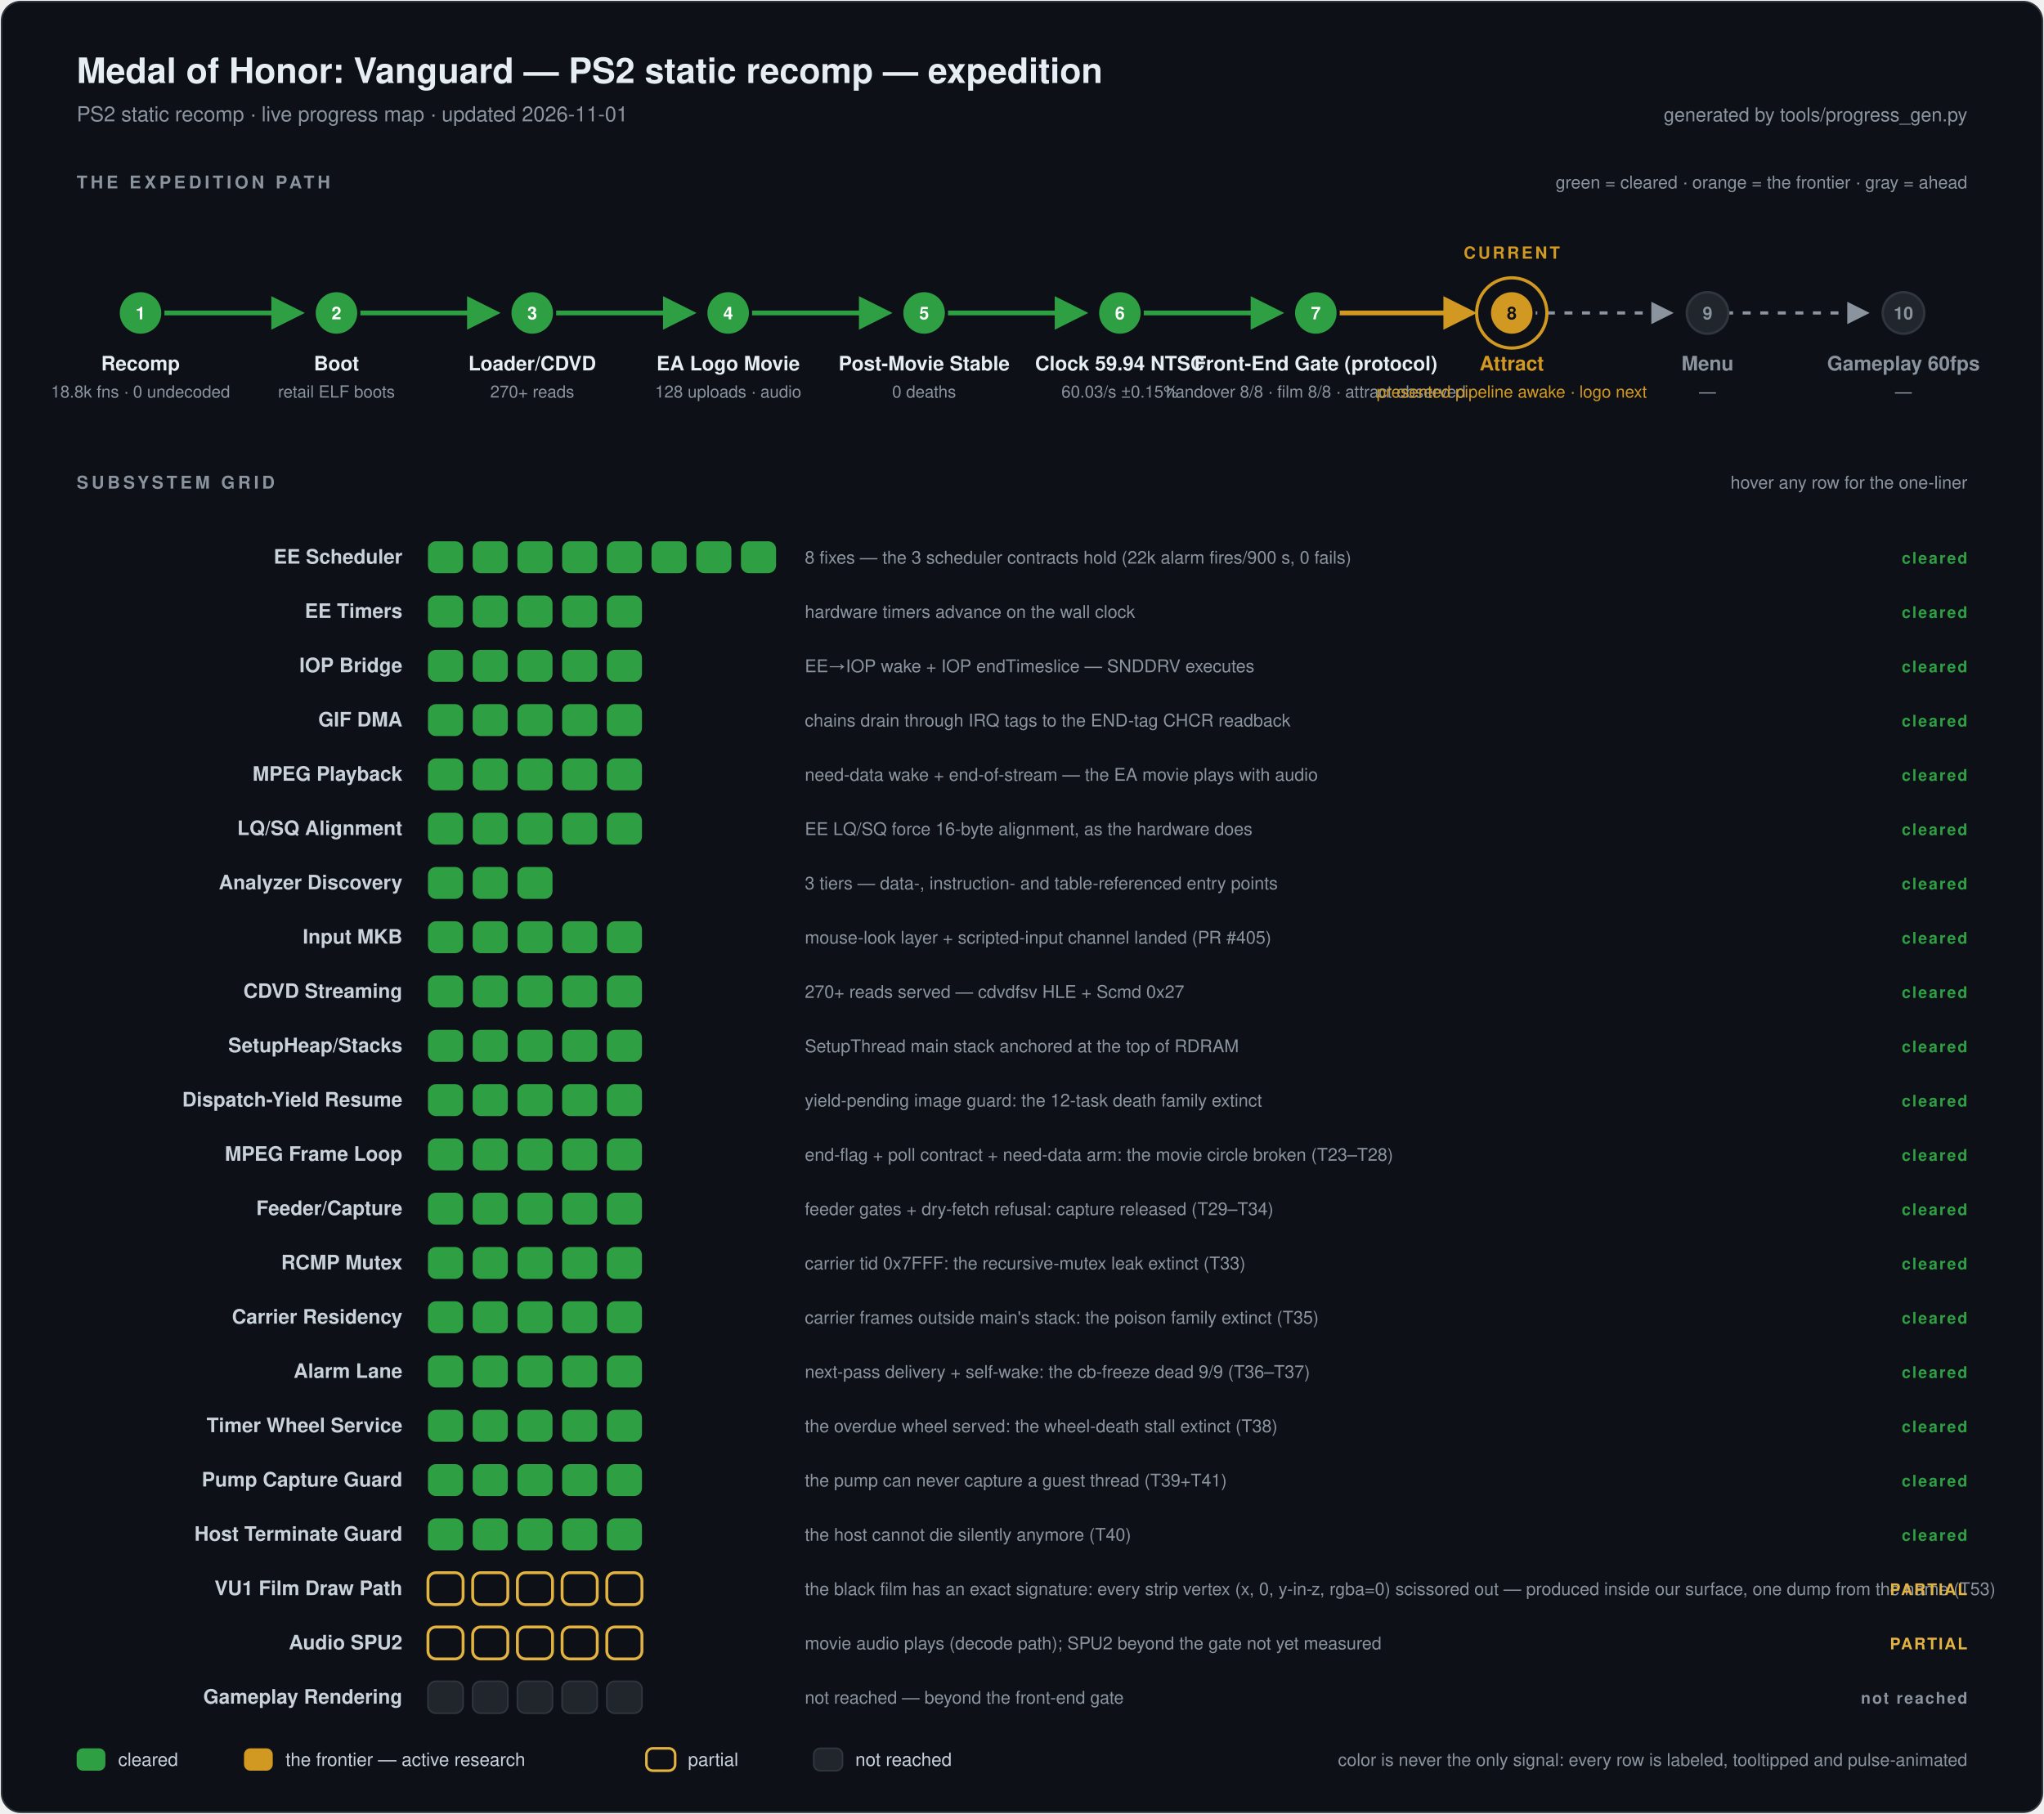
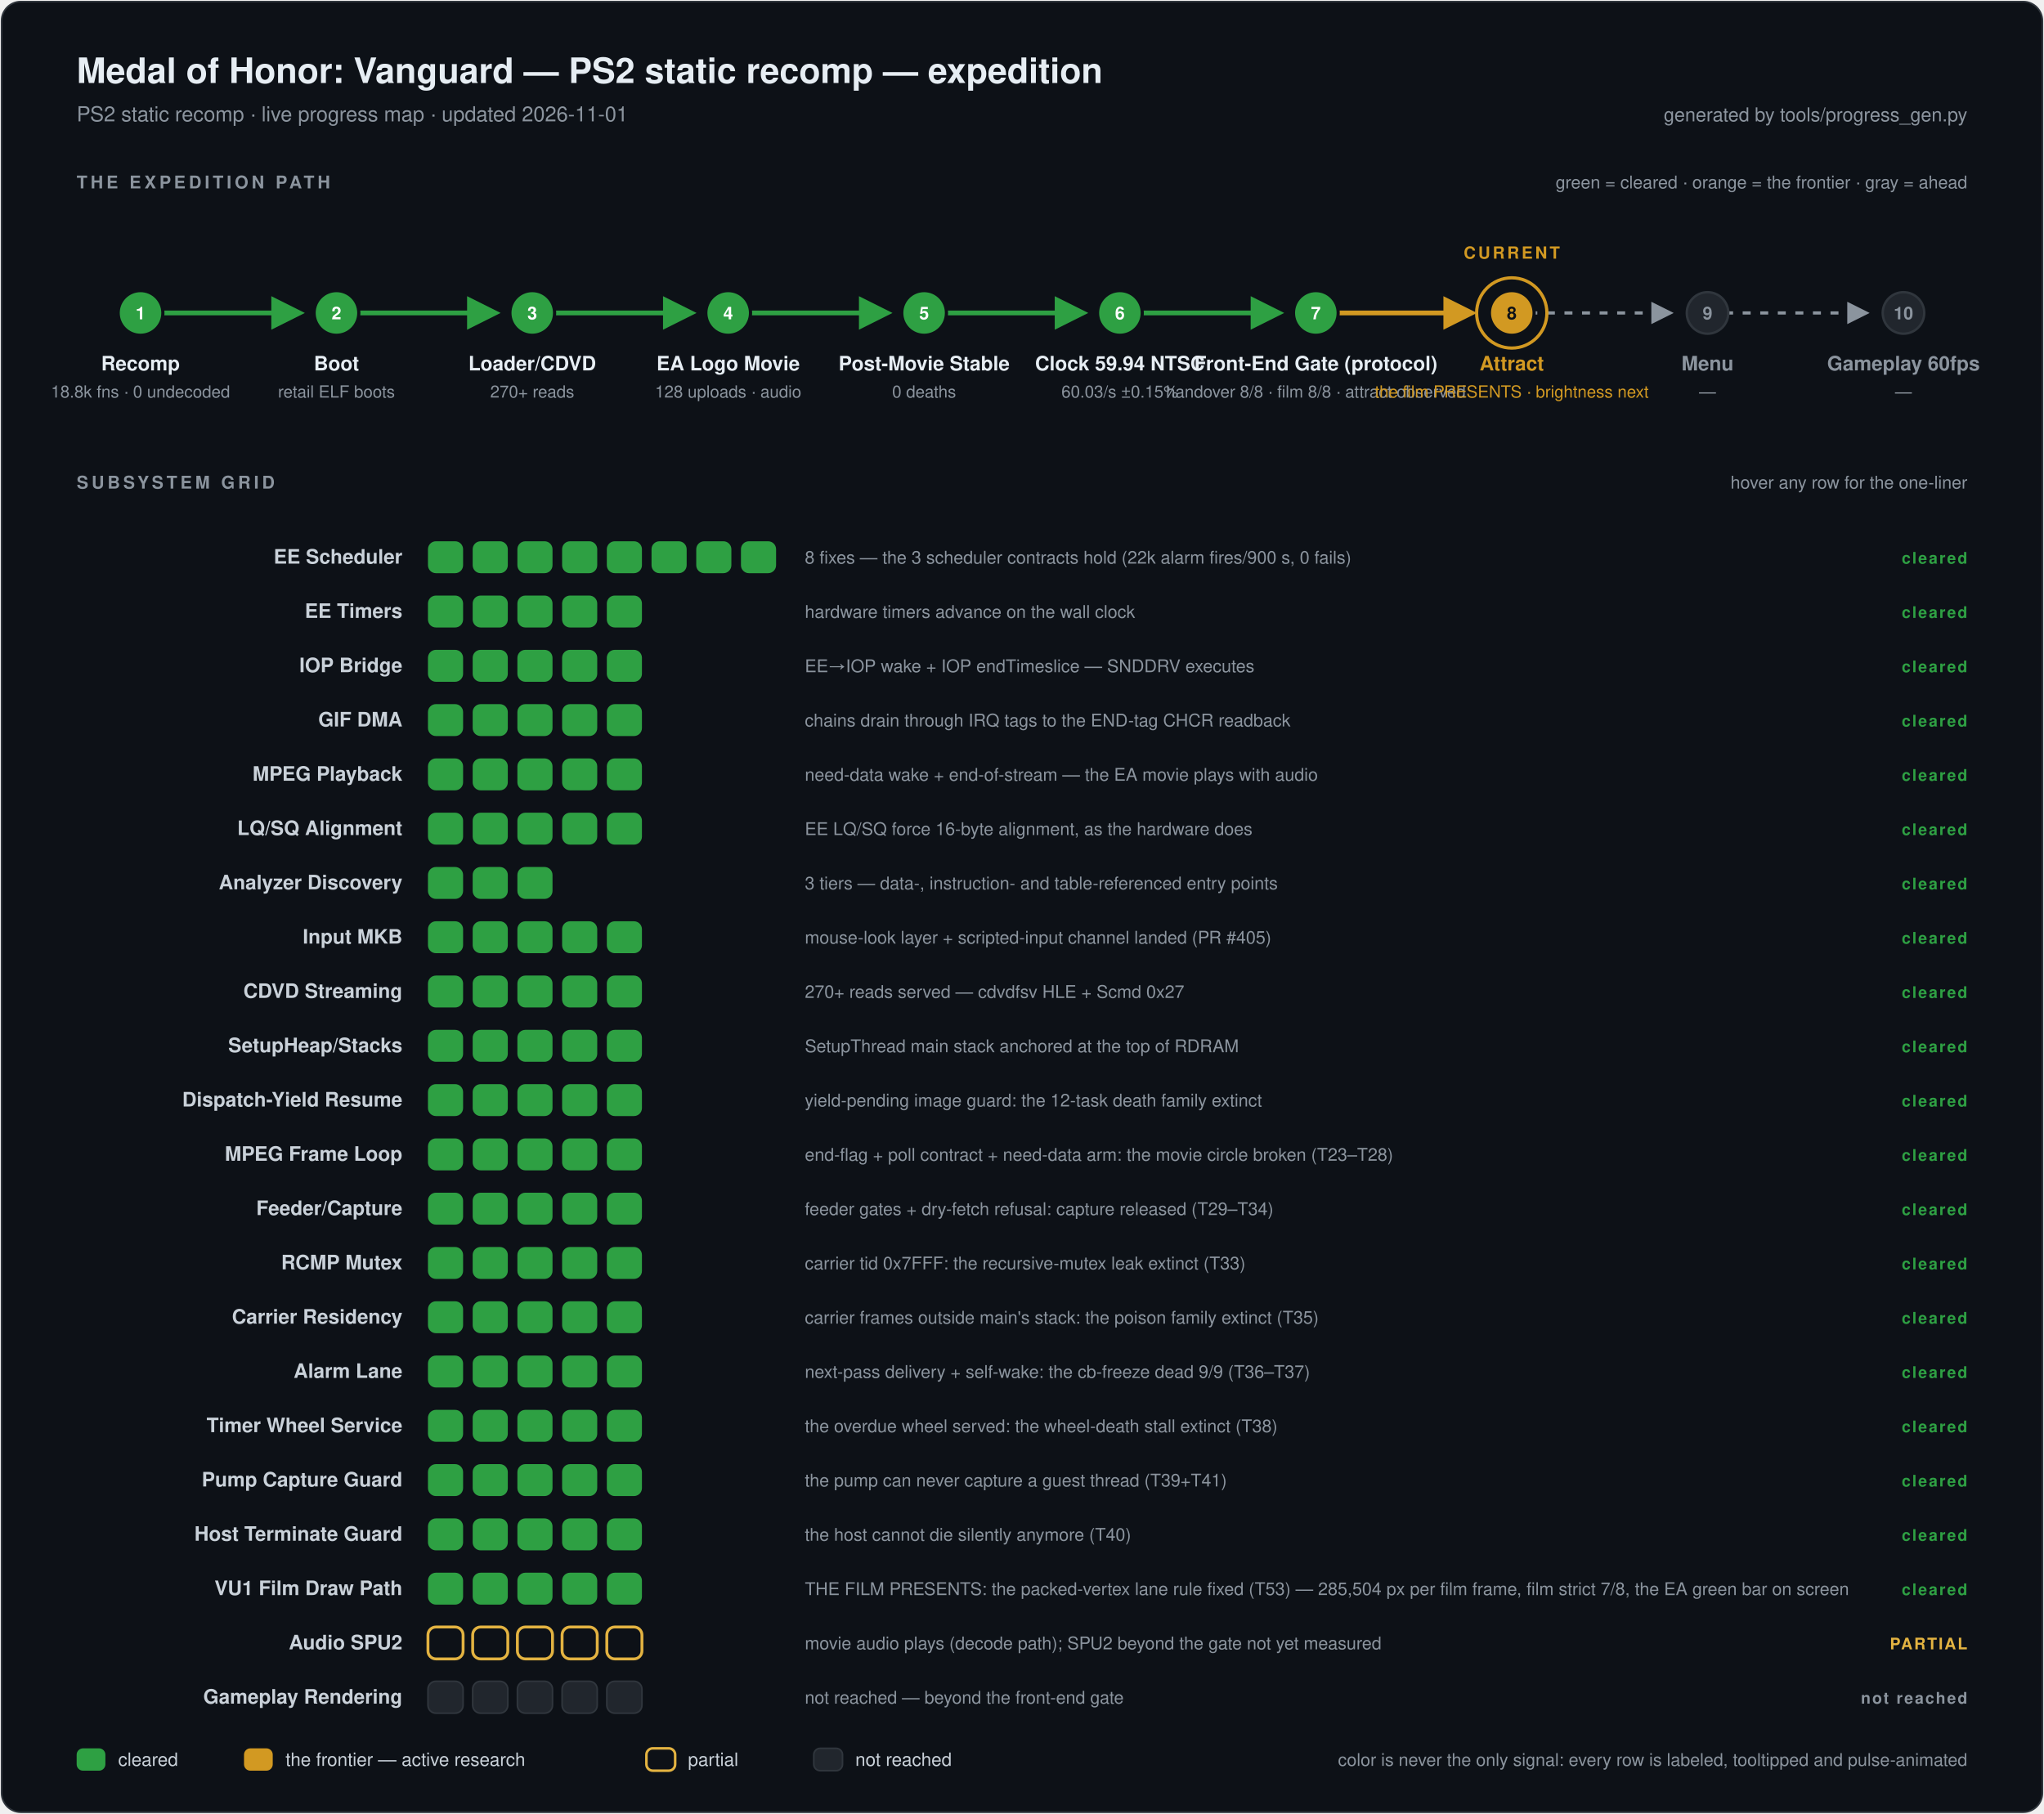
<svg xmlns="http://www.w3.org/2000/svg" viewBox="0 0 1280 1136" width="1280" height="1136" role="img" aria-label="Progress map: expedition path with 6 of 10 stages cleared, currently at the Front-End Gate, and a subsystem grid">
  <style>
.pulse{animation:vgpulse 2.2s ease-in-out infinite}
.pulse2{animation:vgpulse 2.2s ease-in-out .28s infinite}
.pulse3{animation:vgpulse 2.2s ease-in-out .56s infinite}
.pulse4{animation:vgpulse 2.2s ease-in-out .84s infinite}
@keyframes vgpulse{0%,100%{opacity:1}50%{opacity:.32}}
@media (prefers-reduced-motion:reduce){.pulse,.pulse2,.pulse3,.pulse4{animation:none}}
</style>
  <rect x="1" y="1" width="1278" height="1134" rx="12" fill="#0d1117" stroke="#30363d" />
  <text x="48" y="52" fill="#e6edf3" font-size="22" font-weight="700" font-family="ui-sans-serif, system-ui, 'Segoe UI', Helvetica, Arial, sans-serif">Medal of Honor: Vanguard — PS2 static recomp — expedition</text>
  <text x="48" y="76" fill="#8b949e" font-size="13" font-family="ui-sans-serif, system-ui, 'Segoe UI', Helvetica, Arial, sans-serif">PS2 static recomp · live progress map · updated 2026-11-01</text>
  <text x="1232" y="76" fill="#8b949e" font-size="12" text-anchor="end" font-family="ui-sans-serif, system-ui, 'Segoe UI', Helvetica, Arial, sans-serif">generated by tools/progress_gen.py</text>
  <text x="48" y="118" fill="#8b949e" font-size="11" font-weight="700" letter-spacing="2" font-family="ui-sans-serif, system-ui, 'Segoe UI', Helvetica, Arial, sans-serif">THE EXPEDITION PATH</text>
  <text x="1232" y="118" fill="#8b949e" font-size="11" text-anchor="end" font-family="ui-sans-serif, system-ui, 'Segoe UI', Helvetica, Arial, sans-serif">green = cleared · orange = the frontier · gray = ahead</text>
  <defs>
    <marker id="ag" viewBox="0 0 10 10" refX="8" refY="5" markerWidth="7" markerHeight="7" orient="auto-start-reverse">
      <path d="M0,0 L10,5 L0,10 z" fill="#2ea043" />
    </marker>
    <marker id="ao" viewBox="0 0 10 10" refX="8" refY="5" markerWidth="7" markerHeight="7" orient="auto-start-reverse">
      <path d="M0,0 L10,5 L0,10 z" fill="#d29922" />
    </marker>
    <marker id="am" viewBox="0 0 10 10" refX="8" refY="5" markerWidth="7" markerHeight="7" orient="auto-start-reverse">
      <path d="M0,0 L10,5 L0,10 z" fill="#8b949e" />
    </marker>
  </defs>
  <line x1="88.0" y1="196" x2="186.7" y2="196" stroke="#2ea043" stroke-width="3" marker-end="url(#ag)" />
  <line x1="210.7" y1="196" x2="309.3" y2="196" stroke="#2ea043" stroke-width="3" marker-end="url(#ag)" />
  <line x1="333.3" y1="196" x2="432.0" y2="196" stroke="#2ea043" stroke-width="3" marker-end="url(#ag)" />
  <line x1="456.0" y1="196" x2="554.7" y2="196" stroke="#2ea043" stroke-width="3" marker-end="url(#ag)" />
  <line x1="578.7" y1="196" x2="677.3" y2="196" stroke="#2ea043" stroke-width="3" marker-end="url(#ag)" />
  <line x1="701.3" y1="196" x2="800.0" y2="196" stroke="#2ea043" stroke-width="3" marker-end="url(#ag)" />
  <line x1="824.0" y1="196" x2="920.7" y2="196" stroke="#d29922" stroke-width="3" marker-end="url(#ao)" />
  <line x1="946.7" y1="196" x2="1045.3" y2="196" stroke="#8b949e" stroke-width="2" stroke-dasharray="5 6" marker-end="url(#am)" />
  <line x1="1069.3" y1="196" x2="1168.0" y2="196" stroke="#8b949e" stroke-width="2" stroke-dasharray="5 6" marker-end="url(#am)" />
  <g>
    <circle cx="88.0" cy="196" r="15" fill="#0d1117" />
    <circle cx="88.0" cy="196" r="13" fill="#2ea043" />
    <text x="88.0" y="200.0" fill="#ffffff" font-size="11" font-weight="700" text-anchor="middle" font-family="ui-sans-serif, system-ui, 'Segoe UI', Helvetica, Arial, sans-serif">1</text>
  </g>
  <text x="88.0" y="232" fill="#e6edf3" font-size="12.5" font-weight="600" text-anchor="middle" font-family="ui-sans-serif, system-ui, 'Segoe UI', Helvetica, Arial, sans-serif">Recomp</text>
  <text x="88.0" y="249" fill="#8b949e" font-size="10.5" text-anchor="middle" font-family="ui-sans-serif, system-ui, 'Segoe UI', Helvetica, Arial, sans-serif">18.8k fns · 0 undecoded</text>
  <g>
    <circle cx="210.7" cy="196" r="15" fill="#0d1117" />
    <circle cx="210.7" cy="196" r="13" fill="#2ea043" />
    <text x="210.7" y="200.0" fill="#ffffff" font-size="11" font-weight="700" text-anchor="middle" font-family="ui-sans-serif, system-ui, 'Segoe UI', Helvetica, Arial, sans-serif">2</text>
  </g>
  <text x="210.7" y="232" fill="#e6edf3" font-size="12.5" font-weight="600" text-anchor="middle" font-family="ui-sans-serif, system-ui, 'Segoe UI', Helvetica, Arial, sans-serif">Boot</text>
  <text x="210.7" y="249" fill="#8b949e" font-size="10.5" text-anchor="middle" font-family="ui-sans-serif, system-ui, 'Segoe UI', Helvetica, Arial, sans-serif">retail ELF boots</text>
  <g>
    <circle cx="333.3" cy="196" r="15" fill="#0d1117" />
    <circle cx="333.3" cy="196" r="13" fill="#2ea043" />
    <text x="333.3" y="200.0" fill="#ffffff" font-size="11" font-weight="700" text-anchor="middle" font-family="ui-sans-serif, system-ui, 'Segoe UI', Helvetica, Arial, sans-serif">3</text>
  </g>
  <text x="333.3" y="232" fill="#e6edf3" font-size="12.5" font-weight="600" text-anchor="middle" font-family="ui-sans-serif, system-ui, 'Segoe UI', Helvetica, Arial, sans-serif">Loader/CDVD</text>
  <text x="333.3" y="249" fill="#8b949e" font-size="10.5" text-anchor="middle" font-family="ui-sans-serif, system-ui, 'Segoe UI', Helvetica, Arial, sans-serif">270+ reads</text>
  <g>
    <circle cx="456.0" cy="196" r="15" fill="#0d1117" />
    <circle cx="456.0" cy="196" r="13" fill="#2ea043" />
    <text x="456.0" y="200.0" fill="#ffffff" font-size="11" font-weight="700" text-anchor="middle" font-family="ui-sans-serif, system-ui, 'Segoe UI', Helvetica, Arial, sans-serif">4</text>
  </g>
  <text x="456.0" y="232" fill="#e6edf3" font-size="12.5" font-weight="600" text-anchor="middle" font-family="ui-sans-serif, system-ui, 'Segoe UI', Helvetica, Arial, sans-serif">EA Logo Movie</text>
  <text x="456.0" y="249" fill="#8b949e" font-size="10.5" text-anchor="middle" font-family="ui-sans-serif, system-ui, 'Segoe UI', Helvetica, Arial, sans-serif">128 uploads · audio</text>
  <g>
    <circle cx="578.7" cy="196" r="15" fill="#0d1117" />
    <circle cx="578.7" cy="196" r="13" fill="#2ea043" />
    <text x="578.7" y="200.0" fill="#ffffff" font-size="11" font-weight="700" text-anchor="middle" font-family="ui-sans-serif, system-ui, 'Segoe UI', Helvetica, Arial, sans-serif">5</text>
  </g>
  <text x="578.7" y="232" fill="#e6edf3" font-size="12.5" font-weight="600" text-anchor="middle" font-family="ui-sans-serif, system-ui, 'Segoe UI', Helvetica, Arial, sans-serif">Post-Movie Stable</text>
  <text x="578.7" y="249" fill="#8b949e" font-size="10.5" text-anchor="middle" font-family="ui-sans-serif, system-ui, 'Segoe UI', Helvetica, Arial, sans-serif">0 deaths</text>
  <g>
    <circle cx="701.3" cy="196" r="15" fill="#0d1117" />
    <circle cx="701.3" cy="196" r="13" fill="#2ea043" />
    <text x="701.3" y="200.0" fill="#ffffff" font-size="11" font-weight="700" text-anchor="middle" font-family="ui-sans-serif, system-ui, 'Segoe UI', Helvetica, Arial, sans-serif">6</text>
  </g>
  <text x="701.3" y="232" fill="#e6edf3" font-size="12.5" font-weight="600" text-anchor="middle" font-family="ui-sans-serif, system-ui, 'Segoe UI', Helvetica, Arial, sans-serif">Clock 59.94 NTSC</text>
  <text x="701.3" y="249" fill="#8b949e" font-size="10.5" text-anchor="middle" font-family="ui-sans-serif, system-ui, 'Segoe UI', Helvetica, Arial, sans-serif">60.03/s ±0.15%</text>
  <g>
    <circle cx="824.0" cy="196" r="15" fill="#0d1117" />
    <circle cx="824.0" cy="196" r="13" fill="#2ea043" />
    <text x="824.0" y="200.0" fill="#ffffff" font-size="11" font-weight="700" text-anchor="middle" font-family="ui-sans-serif, system-ui, 'Segoe UI', Helvetica, Arial, sans-serif">7</text>
  </g>
  <text x="824.0" y="232" fill="#e6edf3" font-size="12.5" font-weight="600" text-anchor="middle" font-family="ui-sans-serif, system-ui, 'Segoe UI', Helvetica, Arial, sans-serif">Front-End Gate (protocol)</text>
  <text x="824.0" y="249" fill="#8b949e" font-size="10.5" text-anchor="middle" font-family="ui-sans-serif, system-ui, 'Segoe UI', Helvetica, Arial, sans-serif">handover 8/8 · film 8/8 · attract observed</text>
  <g>
    <circle cx="946.7" cy="196" r="22" fill="none" stroke="#d29922" stroke-width="2" class="pulse" />
    <circle cx="946.7" cy="196" r="15" fill="#0d1117" />
    <circle cx="946.7" cy="196" r="13" fill="#d29922" />
    <text x="946.7" y="200.0" fill="#0d1117" font-size="11" font-weight="700" text-anchor="middle" font-family="ui-sans-serif, system-ui, 'Segoe UI', Helvetica, Arial, sans-serif">8</text>
  </g>
  <text x="946.7" y="162" fill="#d29922" font-size="10.5" font-weight="700" letter-spacing="1.5" text-anchor="middle" font-family="ui-sans-serif, system-ui, 'Segoe UI', Helvetica, Arial, sans-serif" class="pulse">CURRENT</text>
  <text x="946.7" y="232" fill="#d29922" font-size="12.5" font-weight="600" text-anchor="middle" font-family="ui-sans-serif, system-ui, 'Segoe UI', Helvetica, Arial, sans-serif">Attract</text>
-   <text x="946.7" y="249" fill="#d29922" font-size="10.5" text-anchor="middle" font-family="ui-sans-serif, system-ui, 'Segoe UI', Helvetica, Arial, sans-serif">presented pipeline awake · logo next</text>
+   <text x="946.7" y="249" fill="#d29922" font-size="10.5" text-anchor="middle" font-family="ui-sans-serif, system-ui, 'Segoe UI', Helvetica, Arial, sans-serif">the film PRESENTS · brightness next</text>
  <g>
    <circle cx="1069.3" cy="196" r="13" fill="#21262d" stroke="#30363d" stroke-width="1.5" />
    <text x="1069.3" y="200.0" fill="#8b949e" font-size="11" font-weight="700" text-anchor="middle" font-family="ui-sans-serif, system-ui, 'Segoe UI', Helvetica, Arial, sans-serif">9</text>
  </g>
  <text x="1069.3" y="232" fill="#8b949e" font-size="12.5" font-weight="600" text-anchor="middle" font-family="ui-sans-serif, system-ui, 'Segoe UI', Helvetica, Arial, sans-serif">Menu</text>
  <text x="1069.3" y="249" fill="#8b949e" font-size="10.5" text-anchor="middle" font-family="ui-sans-serif, system-ui, 'Segoe UI', Helvetica, Arial, sans-serif">—</text>
  <g>
    <circle cx="1192.0" cy="196" r="13" fill="#21262d" stroke="#30363d" stroke-width="1.5" />
    <text x="1192.0" y="200.0" fill="#8b949e" font-size="11" font-weight="700" text-anchor="middle" font-family="ui-sans-serif, system-ui, 'Segoe UI', Helvetica, Arial, sans-serif">10</text>
  </g>
  <text x="1192.0" y="232" fill="#8b949e" font-size="12.5" font-weight="600" text-anchor="middle" font-family="ui-sans-serif, system-ui, 'Segoe UI', Helvetica, Arial, sans-serif">Gameplay 60fps</text>
  <text x="1192.0" y="249" fill="#8b949e" font-size="10.5" text-anchor="middle" font-family="ui-sans-serif, system-ui, 'Segoe UI', Helvetica, Arial, sans-serif">—</text>
  <text x="48" y="306" fill="#8b949e" font-size="11" font-weight="700" letter-spacing="2" font-family="ui-sans-serif, system-ui, 'Segoe UI', Helvetica, Arial, sans-serif">SUBSYSTEM GRID</text>
  <text x="1232" y="306" fill="#8b949e" font-size="11" text-anchor="end" font-family="ui-sans-serif, system-ui, 'Segoe UI', Helvetica, Arial, sans-serif">hover any row for the one-liner</text>
  <g>
    <text x="252" y="353.0" fill="#c9d1d9" font-size="12.5" font-weight="600" text-anchor="end" font-family="ui-sans-serif, system-ui, 'Segoe UI', Helvetica, Arial, sans-serif">EE Scheduler</text>
    <rect x="268" y="339.0" width="22" height="20" rx="5" fill="#2ea043" />
    <rect x="296" y="339.0" width="22" height="20" rx="5" fill="#2ea043" />
    <rect x="324" y="339.0" width="22" height="20" rx="5" fill="#2ea043" />
    <rect x="352" y="339.0" width="22" height="20" rx="5" fill="#2ea043" />
    <rect x="380" y="339.0" width="22" height="20" rx="5" fill="#2ea043" />
    <rect x="408" y="339.0" width="22" height="20" rx="5" fill="#2ea043" />
    <rect x="436" y="339.0" width="22" height="20" rx="5" fill="#2ea043" />
    <rect x="464" y="339.0" width="22" height="20" rx="5" fill="#2ea043" />
    <text x="504" y="353.0" fill="#8b949e" font-size="11" font-family="ui-sans-serif, system-ui, 'Segoe UI', Helvetica, Arial, sans-serif">8 fixes — the 3 scheduler contracts hold (22k alarm fires/900 s, 0 fails)</text>
    <text x="1232" y="353.0" fill="#2ea043" font-size="10" font-weight="600" letter-spacing="1" text-anchor="end" font-family="ui-sans-serif, system-ui, 'Segoe UI', Helvetica, Arial, sans-serif">cleared</text>
  </g>
  <g>
    <text x="252" y="387.0" fill="#c9d1d9" font-size="12.5" font-weight="600" text-anchor="end" font-family="ui-sans-serif, system-ui, 'Segoe UI', Helvetica, Arial, sans-serif">EE Timers</text>
    <rect x="268" y="373.0" width="22" height="20" rx="5" fill="#2ea043" />
    <rect x="296" y="373.0" width="22" height="20" rx="5" fill="#2ea043" />
    <rect x="324" y="373.0" width="22" height="20" rx="5" fill="#2ea043" />
    <rect x="352" y="373.0" width="22" height="20" rx="5" fill="#2ea043" />
    <rect x="380" y="373.0" width="22" height="20" rx="5" fill="#2ea043" />
    <text x="504" y="387.0" fill="#8b949e" font-size="11" font-family="ui-sans-serif, system-ui, 'Segoe UI', Helvetica, Arial, sans-serif">hardware timers advance on the wall clock</text>
    <text x="1232" y="387.0" fill="#2ea043" font-size="10" font-weight="600" letter-spacing="1" text-anchor="end" font-family="ui-sans-serif, system-ui, 'Segoe UI', Helvetica, Arial, sans-serif">cleared</text>
  </g>
  <g>
    <text x="252" y="421.0" fill="#c9d1d9" font-size="12.5" font-weight="600" text-anchor="end" font-family="ui-sans-serif, system-ui, 'Segoe UI', Helvetica, Arial, sans-serif">IOP Bridge</text>
    <rect x="268" y="407.0" width="22" height="20" rx="5" fill="#2ea043" />
    <rect x="296" y="407.0" width="22" height="20" rx="5" fill="#2ea043" />
    <rect x="324" y="407.0" width="22" height="20" rx="5" fill="#2ea043" />
    <rect x="352" y="407.0" width="22" height="20" rx="5" fill="#2ea043" />
    <rect x="380" y="407.0" width="22" height="20" rx="5" fill="#2ea043" />
    <text x="504" y="421.0" fill="#8b949e" font-size="11" font-family="ui-sans-serif, system-ui, 'Segoe UI', Helvetica, Arial, sans-serif">EE→IOP wake + IOP endTimeslice — SNDDRV executes</text>
    <text x="1232" y="421.0" fill="#2ea043" font-size="10" font-weight="600" letter-spacing="1" text-anchor="end" font-family="ui-sans-serif, system-ui, 'Segoe UI', Helvetica, Arial, sans-serif">cleared</text>
  </g>
  <g>
    <text x="252" y="455.0" fill="#c9d1d9" font-size="12.5" font-weight="600" text-anchor="end" font-family="ui-sans-serif, system-ui, 'Segoe UI', Helvetica, Arial, sans-serif">GIF DMA</text>
    <rect x="268" y="441.0" width="22" height="20" rx="5" fill="#2ea043" />
    <rect x="296" y="441.0" width="22" height="20" rx="5" fill="#2ea043" />
    <rect x="324" y="441.0" width="22" height="20" rx="5" fill="#2ea043" />
    <rect x="352" y="441.0" width="22" height="20" rx="5" fill="#2ea043" />
    <rect x="380" y="441.0" width="22" height="20" rx="5" fill="#2ea043" />
    <text x="504" y="455.0" fill="#8b949e" font-size="11" font-family="ui-sans-serif, system-ui, 'Segoe UI', Helvetica, Arial, sans-serif">chains drain through IRQ tags to the END-tag CHCR readback</text>
    <text x="1232" y="455.0" fill="#2ea043" font-size="10" font-weight="600" letter-spacing="1" text-anchor="end" font-family="ui-sans-serif, system-ui, 'Segoe UI', Helvetica, Arial, sans-serif">cleared</text>
  </g>
  <g>
    <text x="252" y="489.0" fill="#c9d1d9" font-size="12.5" font-weight="600" text-anchor="end" font-family="ui-sans-serif, system-ui, 'Segoe UI', Helvetica, Arial, sans-serif">MPEG Playback</text>
    <rect x="268" y="475.0" width="22" height="20" rx="5" fill="#2ea043" />
    <rect x="296" y="475.0" width="22" height="20" rx="5" fill="#2ea043" />
    <rect x="324" y="475.0" width="22" height="20" rx="5" fill="#2ea043" />
    <rect x="352" y="475.0" width="22" height="20" rx="5" fill="#2ea043" />
    <rect x="380" y="475.0" width="22" height="20" rx="5" fill="#2ea043" />
    <text x="504" y="489.0" fill="#8b949e" font-size="11" font-family="ui-sans-serif, system-ui, 'Segoe UI', Helvetica, Arial, sans-serif">need-data wake + end-of-stream — the EA movie plays with audio</text>
    <text x="1232" y="489.0" fill="#2ea043" font-size="10" font-weight="600" letter-spacing="1" text-anchor="end" font-family="ui-sans-serif, system-ui, 'Segoe UI', Helvetica, Arial, sans-serif">cleared</text>
  </g>
  <g>
    <text x="252" y="523.0" fill="#c9d1d9" font-size="12.5" font-weight="600" text-anchor="end" font-family="ui-sans-serif, system-ui, 'Segoe UI', Helvetica, Arial, sans-serif">LQ/SQ Alignment</text>
    <rect x="268" y="509.0" width="22" height="20" rx="5" fill="#2ea043" />
    <rect x="296" y="509.0" width="22" height="20" rx="5" fill="#2ea043" />
    <rect x="324" y="509.0" width="22" height="20" rx="5" fill="#2ea043" />
    <rect x="352" y="509.0" width="22" height="20" rx="5" fill="#2ea043" />
    <rect x="380" y="509.0" width="22" height="20" rx="5" fill="#2ea043" />
    <text x="504" y="523.0" fill="#8b949e" font-size="11" font-family="ui-sans-serif, system-ui, 'Segoe UI', Helvetica, Arial, sans-serif">EE LQ/SQ force 16-byte alignment, as the hardware does</text>
    <text x="1232" y="523.0" fill="#2ea043" font-size="10" font-weight="600" letter-spacing="1" text-anchor="end" font-family="ui-sans-serif, system-ui, 'Segoe UI', Helvetica, Arial, sans-serif">cleared</text>
  </g>
  <g>
    <text x="252" y="557.0" fill="#c9d1d9" font-size="12.5" font-weight="600" text-anchor="end" font-family="ui-sans-serif, system-ui, 'Segoe UI', Helvetica, Arial, sans-serif">Analyzer Discovery</text>
    <rect x="268" y="543.0" width="22" height="20" rx="5" fill="#2ea043" />
    <rect x="296" y="543.0" width="22" height="20" rx="5" fill="#2ea043" />
    <rect x="324" y="543.0" width="22" height="20" rx="5" fill="#2ea043" />
    <text x="504" y="557.0" fill="#8b949e" font-size="11" font-family="ui-sans-serif, system-ui, 'Segoe UI', Helvetica, Arial, sans-serif">3 tiers — data-, instruction- and table-referenced entry points</text>
    <text x="1232" y="557.0" fill="#2ea043" font-size="10" font-weight="600" letter-spacing="1" text-anchor="end" font-family="ui-sans-serif, system-ui, 'Segoe UI', Helvetica, Arial, sans-serif">cleared</text>
  </g>
  <g>
    <text x="252" y="591.0" fill="#c9d1d9" font-size="12.5" font-weight="600" text-anchor="end" font-family="ui-sans-serif, system-ui, 'Segoe UI', Helvetica, Arial, sans-serif">Input MKB</text>
    <rect x="268" y="577.0" width="22" height="20" rx="5" fill="#2ea043" />
    <rect x="296" y="577.0" width="22" height="20" rx="5" fill="#2ea043" />
    <rect x="324" y="577.0" width="22" height="20" rx="5" fill="#2ea043" />
    <rect x="352" y="577.0" width="22" height="20" rx="5" fill="#2ea043" />
    <rect x="380" y="577.0" width="22" height="20" rx="5" fill="#2ea043" />
    <text x="504" y="591.0" fill="#8b949e" font-size="11" font-family="ui-sans-serif, system-ui, 'Segoe UI', Helvetica, Arial, sans-serif">mouse-look layer + scripted-input channel landed (PR #405)</text>
    <text x="1232" y="591.0" fill="#2ea043" font-size="10" font-weight="600" letter-spacing="1" text-anchor="end" font-family="ui-sans-serif, system-ui, 'Segoe UI', Helvetica, Arial, sans-serif">cleared</text>
  </g>
  <g>
    <text x="252" y="625.0" fill="#c9d1d9" font-size="12.5" font-weight="600" text-anchor="end" font-family="ui-sans-serif, system-ui, 'Segoe UI', Helvetica, Arial, sans-serif">CDVD Streaming</text>
    <rect x="268" y="611.0" width="22" height="20" rx="5" fill="#2ea043" />
    <rect x="296" y="611.0" width="22" height="20" rx="5" fill="#2ea043" />
    <rect x="324" y="611.0" width="22" height="20" rx="5" fill="#2ea043" />
    <rect x="352" y="611.0" width="22" height="20" rx="5" fill="#2ea043" />
    <rect x="380" y="611.0" width="22" height="20" rx="5" fill="#2ea043" />
    <text x="504" y="625.0" fill="#8b949e" font-size="11" font-family="ui-sans-serif, system-ui, 'Segoe UI', Helvetica, Arial, sans-serif">270+ reads served — cdvdfsv HLE + Scmd 0x27</text>
    <text x="1232" y="625.0" fill="#2ea043" font-size="10" font-weight="600" letter-spacing="1" text-anchor="end" font-family="ui-sans-serif, system-ui, 'Segoe UI', Helvetica, Arial, sans-serif">cleared</text>
  </g>
  <g>
    <text x="252" y="659.0" fill="#c9d1d9" font-size="12.5" font-weight="600" text-anchor="end" font-family="ui-sans-serif, system-ui, 'Segoe UI', Helvetica, Arial, sans-serif">SetupHeap/Stacks</text>
    <rect x="268" y="645.0" width="22" height="20" rx="5" fill="#2ea043" />
    <rect x="296" y="645.0" width="22" height="20" rx="5" fill="#2ea043" />
    <rect x="324" y="645.0" width="22" height="20" rx="5" fill="#2ea043" />
    <rect x="352" y="645.0" width="22" height="20" rx="5" fill="#2ea043" />
    <rect x="380" y="645.0" width="22" height="20" rx="5" fill="#2ea043" />
    <text x="504" y="659.0" fill="#8b949e" font-size="11" font-family="ui-sans-serif, system-ui, 'Segoe UI', Helvetica, Arial, sans-serif">SetupThread main stack anchored at the top of RDRAM</text>
    <text x="1232" y="659.0" fill="#2ea043" font-size="10" font-weight="600" letter-spacing="1" text-anchor="end" font-family="ui-sans-serif, system-ui, 'Segoe UI', Helvetica, Arial, sans-serif">cleared</text>
  </g>
  <g>
    <text x="252" y="693.0" fill="#c9d1d9" font-size="12.5" font-weight="600" text-anchor="end" font-family="ui-sans-serif, system-ui, 'Segoe UI', Helvetica, Arial, sans-serif">Dispatch-Yield Resume</text>
    <rect x="268" y="679.0" width="22" height="20" rx="5" fill="#2ea043" />
    <rect x="296" y="679.0" width="22" height="20" rx="5" fill="#2ea043" />
    <rect x="324" y="679.0" width="22" height="20" rx="5" fill="#2ea043" />
    <rect x="352" y="679.0" width="22" height="20" rx="5" fill="#2ea043" />
    <rect x="380" y="679.0" width="22" height="20" rx="5" fill="#2ea043" />
    <text x="504" y="693.0" fill="#8b949e" font-size="11" font-family="ui-sans-serif, system-ui, 'Segoe UI', Helvetica, Arial, sans-serif">yield-pending image guard: the 12-task death family extinct</text>
    <text x="1232" y="693.0" fill="#2ea043" font-size="10" font-weight="600" letter-spacing="1" text-anchor="end" font-family="ui-sans-serif, system-ui, 'Segoe UI', Helvetica, Arial, sans-serif">cleared</text>
  </g>
  <g>
    <text x="252" y="727.0" fill="#c9d1d9" font-size="12.5" font-weight="600" text-anchor="end" font-family="ui-sans-serif, system-ui, 'Segoe UI', Helvetica, Arial, sans-serif">MPEG Frame Loop</text>
    <rect x="268" y="713.0" width="22" height="20" rx="5" fill="#2ea043" />
    <rect x="296" y="713.0" width="22" height="20" rx="5" fill="#2ea043" />
    <rect x="324" y="713.0" width="22" height="20" rx="5" fill="#2ea043" />
    <rect x="352" y="713.0" width="22" height="20" rx="5" fill="#2ea043" />
    <rect x="380" y="713.0" width="22" height="20" rx="5" fill="#2ea043" />
    <text x="504" y="727.0" fill="#8b949e" font-size="11" font-family="ui-sans-serif, system-ui, 'Segoe UI', Helvetica, Arial, sans-serif">end-flag + poll contract + need-data arm: the movie circle broken (T23–T28)</text>
    <text x="1232" y="727.0" fill="#2ea043" font-size="10" font-weight="600" letter-spacing="1" text-anchor="end" font-family="ui-sans-serif, system-ui, 'Segoe UI', Helvetica, Arial, sans-serif">cleared</text>
  </g>
  <g>
    <text x="252" y="761.0" fill="#c9d1d9" font-size="12.5" font-weight="600" text-anchor="end" font-family="ui-sans-serif, system-ui, 'Segoe UI', Helvetica, Arial, sans-serif">Feeder/Capture</text>
    <rect x="268" y="747.0" width="22" height="20" rx="5" fill="#2ea043" />
    <rect x="296" y="747.0" width="22" height="20" rx="5" fill="#2ea043" />
    <rect x="324" y="747.0" width="22" height="20" rx="5" fill="#2ea043" />
    <rect x="352" y="747.0" width="22" height="20" rx="5" fill="#2ea043" />
    <rect x="380" y="747.0" width="22" height="20" rx="5" fill="#2ea043" />
    <text x="504" y="761.0" fill="#8b949e" font-size="11" font-family="ui-sans-serif, system-ui, 'Segoe UI', Helvetica, Arial, sans-serif">feeder gates + dry-fetch refusal: capture released (T29–T34)</text>
    <text x="1232" y="761.0" fill="#2ea043" font-size="10" font-weight="600" letter-spacing="1" text-anchor="end" font-family="ui-sans-serif, system-ui, 'Segoe UI', Helvetica, Arial, sans-serif">cleared</text>
  </g>
  <g>
    <text x="252" y="795.0" fill="#c9d1d9" font-size="12.5" font-weight="600" text-anchor="end" font-family="ui-sans-serif, system-ui, 'Segoe UI', Helvetica, Arial, sans-serif">RCMP Mutex</text>
    <rect x="268" y="781.0" width="22" height="20" rx="5" fill="#2ea043" />
    <rect x="296" y="781.0" width="22" height="20" rx="5" fill="#2ea043" />
    <rect x="324" y="781.0" width="22" height="20" rx="5" fill="#2ea043" />
    <rect x="352" y="781.0" width="22" height="20" rx="5" fill="#2ea043" />
    <rect x="380" y="781.0" width="22" height="20" rx="5" fill="#2ea043" />
    <text x="504" y="795.0" fill="#8b949e" font-size="11" font-family="ui-sans-serif, system-ui, 'Segoe UI', Helvetica, Arial, sans-serif">carrier tid 0x7FFF: the recursive-mutex leak extinct (T33)</text>
    <text x="1232" y="795.0" fill="#2ea043" font-size="10" font-weight="600" letter-spacing="1" text-anchor="end" font-family="ui-sans-serif, system-ui, 'Segoe UI', Helvetica, Arial, sans-serif">cleared</text>
  </g>
  <g>
    <text x="252" y="829.0" fill="#c9d1d9" font-size="12.5" font-weight="600" text-anchor="end" font-family="ui-sans-serif, system-ui, 'Segoe UI', Helvetica, Arial, sans-serif">Carrier Residency</text>
    <rect x="268" y="815.0" width="22" height="20" rx="5" fill="#2ea043" />
    <rect x="296" y="815.0" width="22" height="20" rx="5" fill="#2ea043" />
    <rect x="324" y="815.0" width="22" height="20" rx="5" fill="#2ea043" />
    <rect x="352" y="815.0" width="22" height="20" rx="5" fill="#2ea043" />
    <rect x="380" y="815.0" width="22" height="20" rx="5" fill="#2ea043" />
    <text x="504" y="829.0" fill="#8b949e" font-size="11" font-family="ui-sans-serif, system-ui, 'Segoe UI', Helvetica, Arial, sans-serif">carrier frames outside main's stack: the poison family extinct (T35)</text>
    <text x="1232" y="829.0" fill="#2ea043" font-size="10" font-weight="600" letter-spacing="1" text-anchor="end" font-family="ui-sans-serif, system-ui, 'Segoe UI', Helvetica, Arial, sans-serif">cleared</text>
  </g>
  <g>
    <text x="252" y="863.0" fill="#c9d1d9" font-size="12.5" font-weight="600" text-anchor="end" font-family="ui-sans-serif, system-ui, 'Segoe UI', Helvetica, Arial, sans-serif">Alarm Lane</text>
    <rect x="268" y="849.0" width="22" height="20" rx="5" fill="#2ea043" />
    <rect x="296" y="849.0" width="22" height="20" rx="5" fill="#2ea043" />
    <rect x="324" y="849.0" width="22" height="20" rx="5" fill="#2ea043" />
    <rect x="352" y="849.0" width="22" height="20" rx="5" fill="#2ea043" />
    <rect x="380" y="849.0" width="22" height="20" rx="5" fill="#2ea043" />
    <text x="504" y="863.0" fill="#8b949e" font-size="11" font-family="ui-sans-serif, system-ui, 'Segoe UI', Helvetica, Arial, sans-serif">next-pass delivery + self-wake: the cb-freeze dead 9/9 (T36–T37)</text>
    <text x="1232" y="863.0" fill="#2ea043" font-size="10" font-weight="600" letter-spacing="1" text-anchor="end" font-family="ui-sans-serif, system-ui, 'Segoe UI', Helvetica, Arial, sans-serif">cleared</text>
  </g>
  <g>
    <text x="252" y="897.0" fill="#c9d1d9" font-size="12.5" font-weight="600" text-anchor="end" font-family="ui-sans-serif, system-ui, 'Segoe UI', Helvetica, Arial, sans-serif">Timer Wheel Service</text>
    <rect x="268" y="883.0" width="22" height="20" rx="5" fill="#2ea043" />
    <rect x="296" y="883.0" width="22" height="20" rx="5" fill="#2ea043" />
    <rect x="324" y="883.0" width="22" height="20" rx="5" fill="#2ea043" />
    <rect x="352" y="883.0" width="22" height="20" rx="5" fill="#2ea043" />
    <rect x="380" y="883.0" width="22" height="20" rx="5" fill="#2ea043" />
    <text x="504" y="897.0" fill="#8b949e" font-size="11" font-family="ui-sans-serif, system-ui, 'Segoe UI', Helvetica, Arial, sans-serif">the overdue wheel served: the wheel-death stall extinct (T38)</text>
    <text x="1232" y="897.0" fill="#2ea043" font-size="10" font-weight="600" letter-spacing="1" text-anchor="end" font-family="ui-sans-serif, system-ui, 'Segoe UI', Helvetica, Arial, sans-serif">cleared</text>
  </g>
  <g>
    <text x="252" y="931.0" fill="#c9d1d9" font-size="12.5" font-weight="600" text-anchor="end" font-family="ui-sans-serif, system-ui, 'Segoe UI', Helvetica, Arial, sans-serif">Pump Capture Guard</text>
    <rect x="268" y="917.0" width="22" height="20" rx="5" fill="#2ea043" />
    <rect x="296" y="917.0" width="22" height="20" rx="5" fill="#2ea043" />
    <rect x="324" y="917.0" width="22" height="20" rx="5" fill="#2ea043" />
    <rect x="352" y="917.0" width="22" height="20" rx="5" fill="#2ea043" />
    <rect x="380" y="917.0" width="22" height="20" rx="5" fill="#2ea043" />
    <text x="504" y="931.0" fill="#8b949e" font-size="11" font-family="ui-sans-serif, system-ui, 'Segoe UI', Helvetica, Arial, sans-serif">the pump can never capture a guest thread (T39+T41)</text>
    <text x="1232" y="931.0" fill="#2ea043" font-size="10" font-weight="600" letter-spacing="1" text-anchor="end" font-family="ui-sans-serif, system-ui, 'Segoe UI', Helvetica, Arial, sans-serif">cleared</text>
  </g>
  <g>
    <text x="252" y="965.0" fill="#c9d1d9" font-size="12.5" font-weight="600" text-anchor="end" font-family="ui-sans-serif, system-ui, 'Segoe UI', Helvetica, Arial, sans-serif">Host Terminate Guard</text>
    <rect x="268" y="951.0" width="22" height="20" rx="5" fill="#2ea043" />
    <rect x="296" y="951.0" width="22" height="20" rx="5" fill="#2ea043" />
    <rect x="324" y="951.0" width="22" height="20" rx="5" fill="#2ea043" />
    <rect x="352" y="951.0" width="22" height="20" rx="5" fill="#2ea043" />
    <rect x="380" y="951.0" width="22" height="20" rx="5" fill="#2ea043" />
    <text x="504" y="965.0" fill="#8b949e" font-size="11" font-family="ui-sans-serif, system-ui, 'Segoe UI', Helvetica, Arial, sans-serif">the host cannot die silently anymore (T40)</text>
    <text x="1232" y="965.0" fill="#2ea043" font-size="10" font-weight="600" letter-spacing="1" text-anchor="end" font-family="ui-sans-serif, system-ui, 'Segoe UI', Helvetica, Arial, sans-serif">cleared</text>
  </g>
  <g>
    <text x="252" y="999.0" fill="#c9d1d9" font-size="12.5" font-weight="600" text-anchor="end" font-family="ui-sans-serif, system-ui, 'Segoe UI', Helvetica, Arial, sans-serif">VU1 Film Draw Path</text>
-     <rect x="268" y="985.0" width="22" height="20" rx="5" fill="#0d1117" stroke="#e3b341" stroke-width="1.8" />
-     <rect x="296" y="985.0" width="22" height="20" rx="5" fill="#0d1117" stroke="#e3b341" stroke-width="1.8" />
-     <rect x="324" y="985.0" width="22" height="20" rx="5" fill="#0d1117" stroke="#e3b341" stroke-width="1.8" />
-     <rect x="352" y="985.0" width="22" height="20" rx="5" fill="#0d1117" stroke="#e3b341" stroke-width="1.8" />
-     <rect x="380" y="985.0" width="22" height="20" rx="5" fill="#0d1117" stroke="#e3b341" stroke-width="1.8" />
-     <text x="504" y="999.0" fill="#8b949e" font-size="11" font-family="ui-sans-serif, system-ui, 'Segoe UI', Helvetica, Arial, sans-serif">the black film has an exact signature: every strip vertex (x, 0, y-in-z, rgba=0) scissored out — produced inside our surface, one dump from the name (T53)</text>
-     <text x="1232" y="999.0" fill="#e3b341" font-size="10" font-weight="700" letter-spacing="1" text-anchor="end" font-family="ui-sans-serif, system-ui, 'Segoe UI', Helvetica, Arial, sans-serif">PARTIAL</text>
+     <rect x="268" y="985.0" width="22" height="20" rx="5" fill="#2ea043" />
+     <rect x="296" y="985.0" width="22" height="20" rx="5" fill="#2ea043" />
+     <rect x="324" y="985.0" width="22" height="20" rx="5" fill="#2ea043" />
+     <rect x="352" y="985.0" width="22" height="20" rx="5" fill="#2ea043" />
+     <rect x="380" y="985.0" width="22" height="20" rx="5" fill="#2ea043" />
+     <text x="504" y="999.0" fill="#8b949e" font-size="11" font-family="ui-sans-serif, system-ui, 'Segoe UI', Helvetica, Arial, sans-serif">THE FILM PRESENTS: the packed-vertex lane rule fixed (T53) — 285,504 px per film frame, film strict 7/8, the EA green bar on screen</text>
+     <text x="1232" y="999.0" fill="#2ea043" font-size="10" font-weight="600" letter-spacing="1" text-anchor="end" font-family="ui-sans-serif, system-ui, 'Segoe UI', Helvetica, Arial, sans-serif">cleared</text>
  </g>
  <g>
    <text x="252" y="1033.0" fill="#c9d1d9" font-size="12.5" font-weight="600" text-anchor="end" font-family="ui-sans-serif, system-ui, 'Segoe UI', Helvetica, Arial, sans-serif">Audio SPU2</text>
    <rect x="268" y="1019.0" width="22" height="20" rx="5" fill="#0d1117" stroke="#e3b341" stroke-width="1.8" />
    <rect x="296" y="1019.0" width="22" height="20" rx="5" fill="#0d1117" stroke="#e3b341" stroke-width="1.8" />
    <rect x="324" y="1019.0" width="22" height="20" rx="5" fill="#0d1117" stroke="#e3b341" stroke-width="1.8" />
    <rect x="352" y="1019.0" width="22" height="20" rx="5" fill="#0d1117" stroke="#e3b341" stroke-width="1.8" />
    <rect x="380" y="1019.0" width="22" height="20" rx="5" fill="#0d1117" stroke="#e3b341" stroke-width="1.8" />
    <text x="504" y="1033.0" fill="#8b949e" font-size="11" font-family="ui-sans-serif, system-ui, 'Segoe UI', Helvetica, Arial, sans-serif">movie audio plays (decode path); SPU2 beyond the gate not yet measured</text>
    <text x="1232" y="1033.0" fill="#e3b341" font-size="10" font-weight="700" letter-spacing="1" text-anchor="end" font-family="ui-sans-serif, system-ui, 'Segoe UI', Helvetica, Arial, sans-serif">PARTIAL</text>
  </g>
  <g>
    <text x="252" y="1067.0" fill="#c9d1d9" font-size="12.5" font-weight="600" text-anchor="end" font-family="ui-sans-serif, system-ui, 'Segoe UI', Helvetica, Arial, sans-serif">Gameplay Rendering</text>
    <rect x="268" y="1053.0" width="22" height="20" rx="5" fill="#21262d" stroke="#30363d" />
    <rect x="296" y="1053.0" width="22" height="20" rx="5" fill="#21262d" stroke="#30363d" />
    <rect x="324" y="1053.0" width="22" height="20" rx="5" fill="#21262d" stroke="#30363d" />
    <rect x="352" y="1053.0" width="22" height="20" rx="5" fill="#21262d" stroke="#30363d" />
    <rect x="380" y="1053.0" width="22" height="20" rx="5" fill="#21262d" stroke="#30363d" />
    <text x="504" y="1067.0" fill="#8b949e" font-size="11" font-family="ui-sans-serif, system-ui, 'Segoe UI', Helvetica, Arial, sans-serif">not reached — beyond the front-end gate</text>
    <text x="1232" y="1067.0" fill="#8b949e" font-size="10" font-weight="600" letter-spacing="1" text-anchor="end" font-family="ui-sans-serif, system-ui, 'Segoe UI', Helvetica, Arial, sans-serif">not reached</text>
  </g>
  <rect x="48" y="1095" width="18" height="14" rx="4" fill="#2ea043" />
  <text x="74" y="1106" fill="#c9d1d9" font-size="11.5" font-family="ui-sans-serif, system-ui, 'Segoe UI', Helvetica, Arial, sans-serif">cleared</text>
  <rect x="152.8" y="1095" width="18" height="14" rx="4" fill="#d29922" class="pulse" />
  <text x="178.8" y="1106" fill="#c9d1d9" font-size="11.5" font-family="ui-sans-serif, system-ui, 'Segoe UI', Helvetica, Arial, sans-serif">the frontier — active research</text>
  <rect x="404.8" y="1095" width="18" height="14" rx="4" fill="#0d1117" stroke="#e3b341" stroke-width="1.6" />
  <text x="430.8" y="1106" fill="#c9d1d9" font-size="11.5" font-family="ui-sans-serif, system-ui, 'Segoe UI', Helvetica, Arial, sans-serif">partial</text>
  <rect x="509.6" y="1095" width="18" height="14" rx="4" fill="#21262d" stroke="#30363d" />
  <text x="535.6" y="1106" fill="#c9d1d9" font-size="11.5" font-family="ui-sans-serif, system-ui, 'Segoe UI', Helvetica, Arial, sans-serif">not reached</text>
  <text x="1232" y="1106" fill="#8b949e" font-size="11" text-anchor="end" font-family="ui-sans-serif, system-ui, 'Segoe UI', Helvetica, Arial, sans-serif">color is never the only signal: every row is labeled, tooltipped and pulse-animated</text>
</svg>
